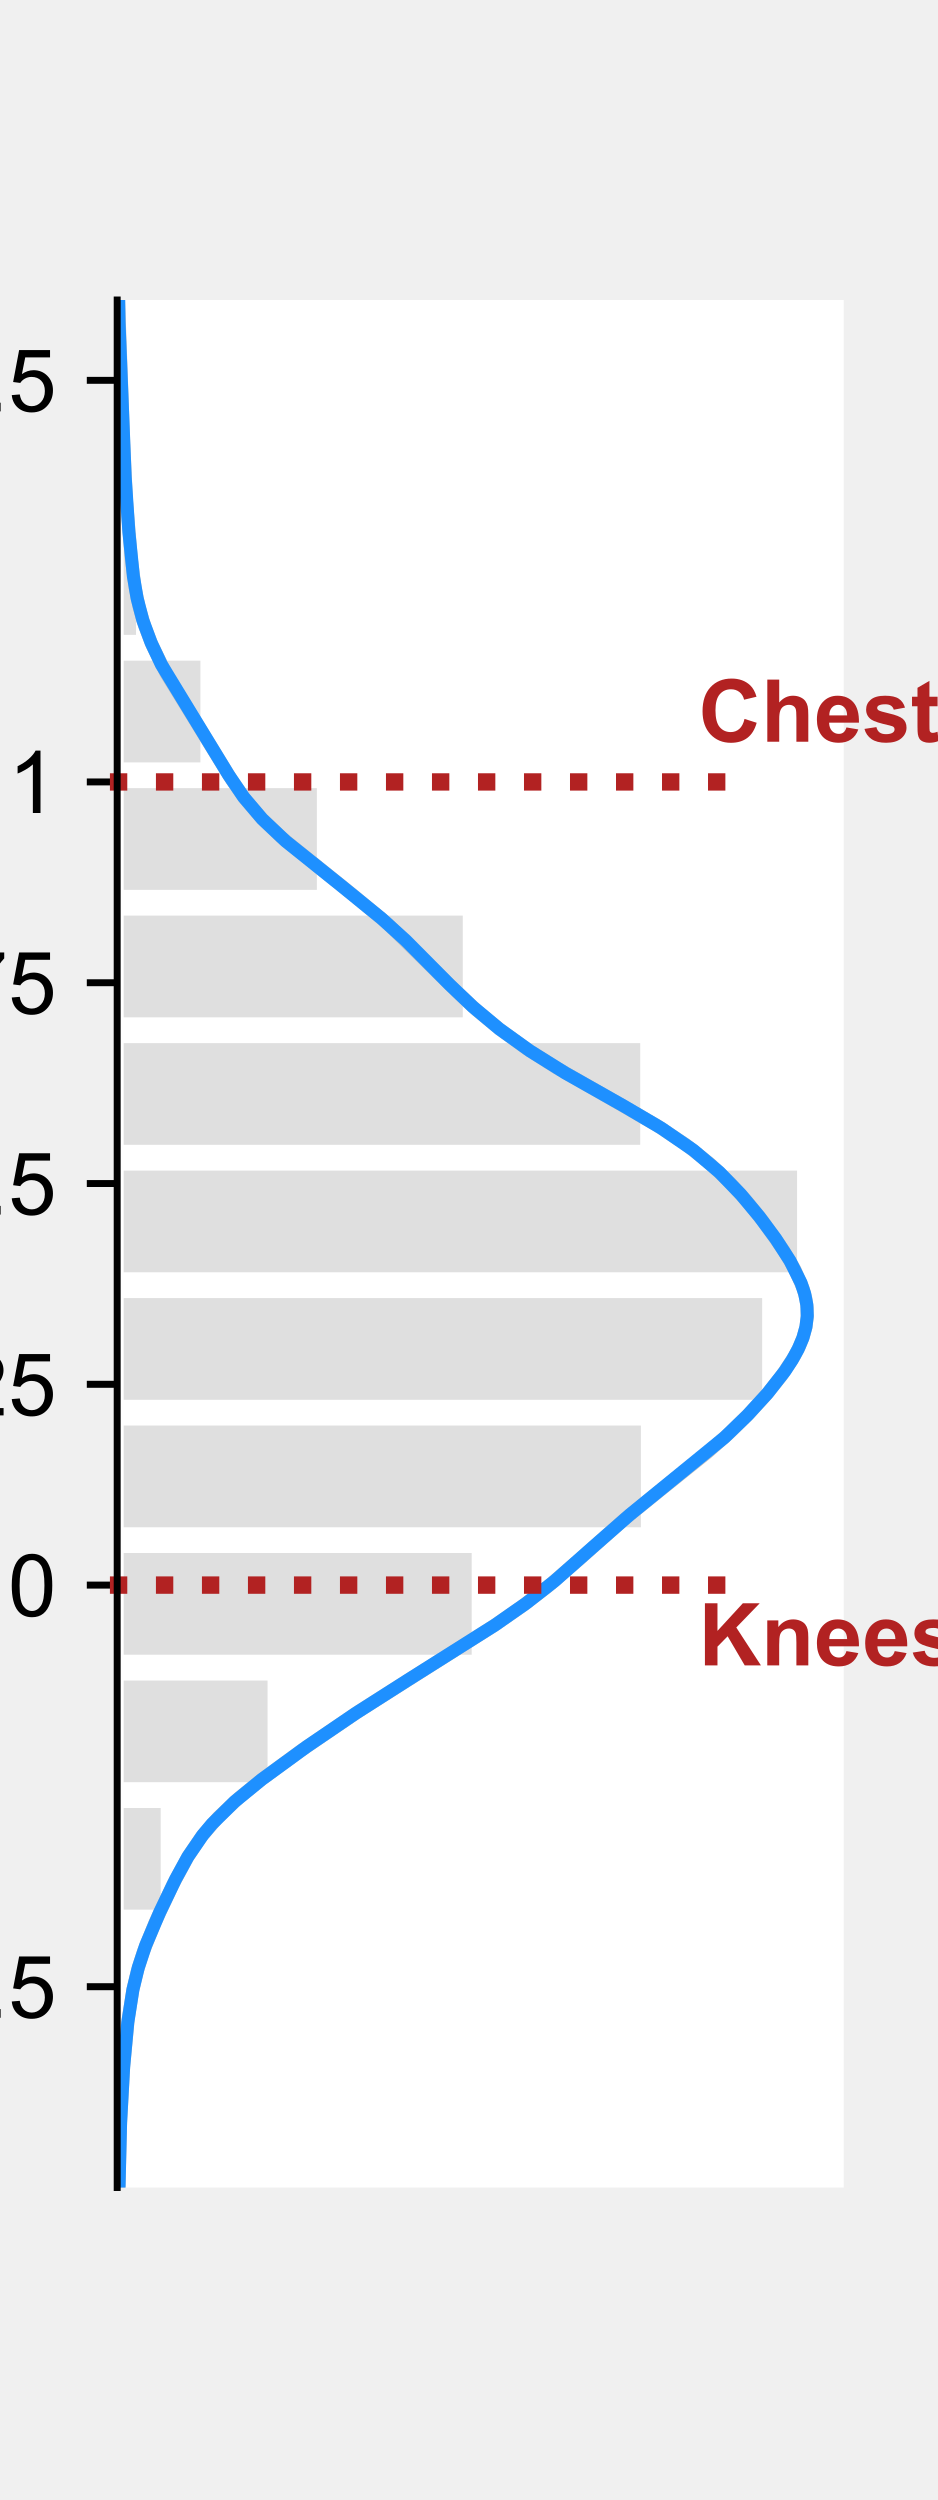
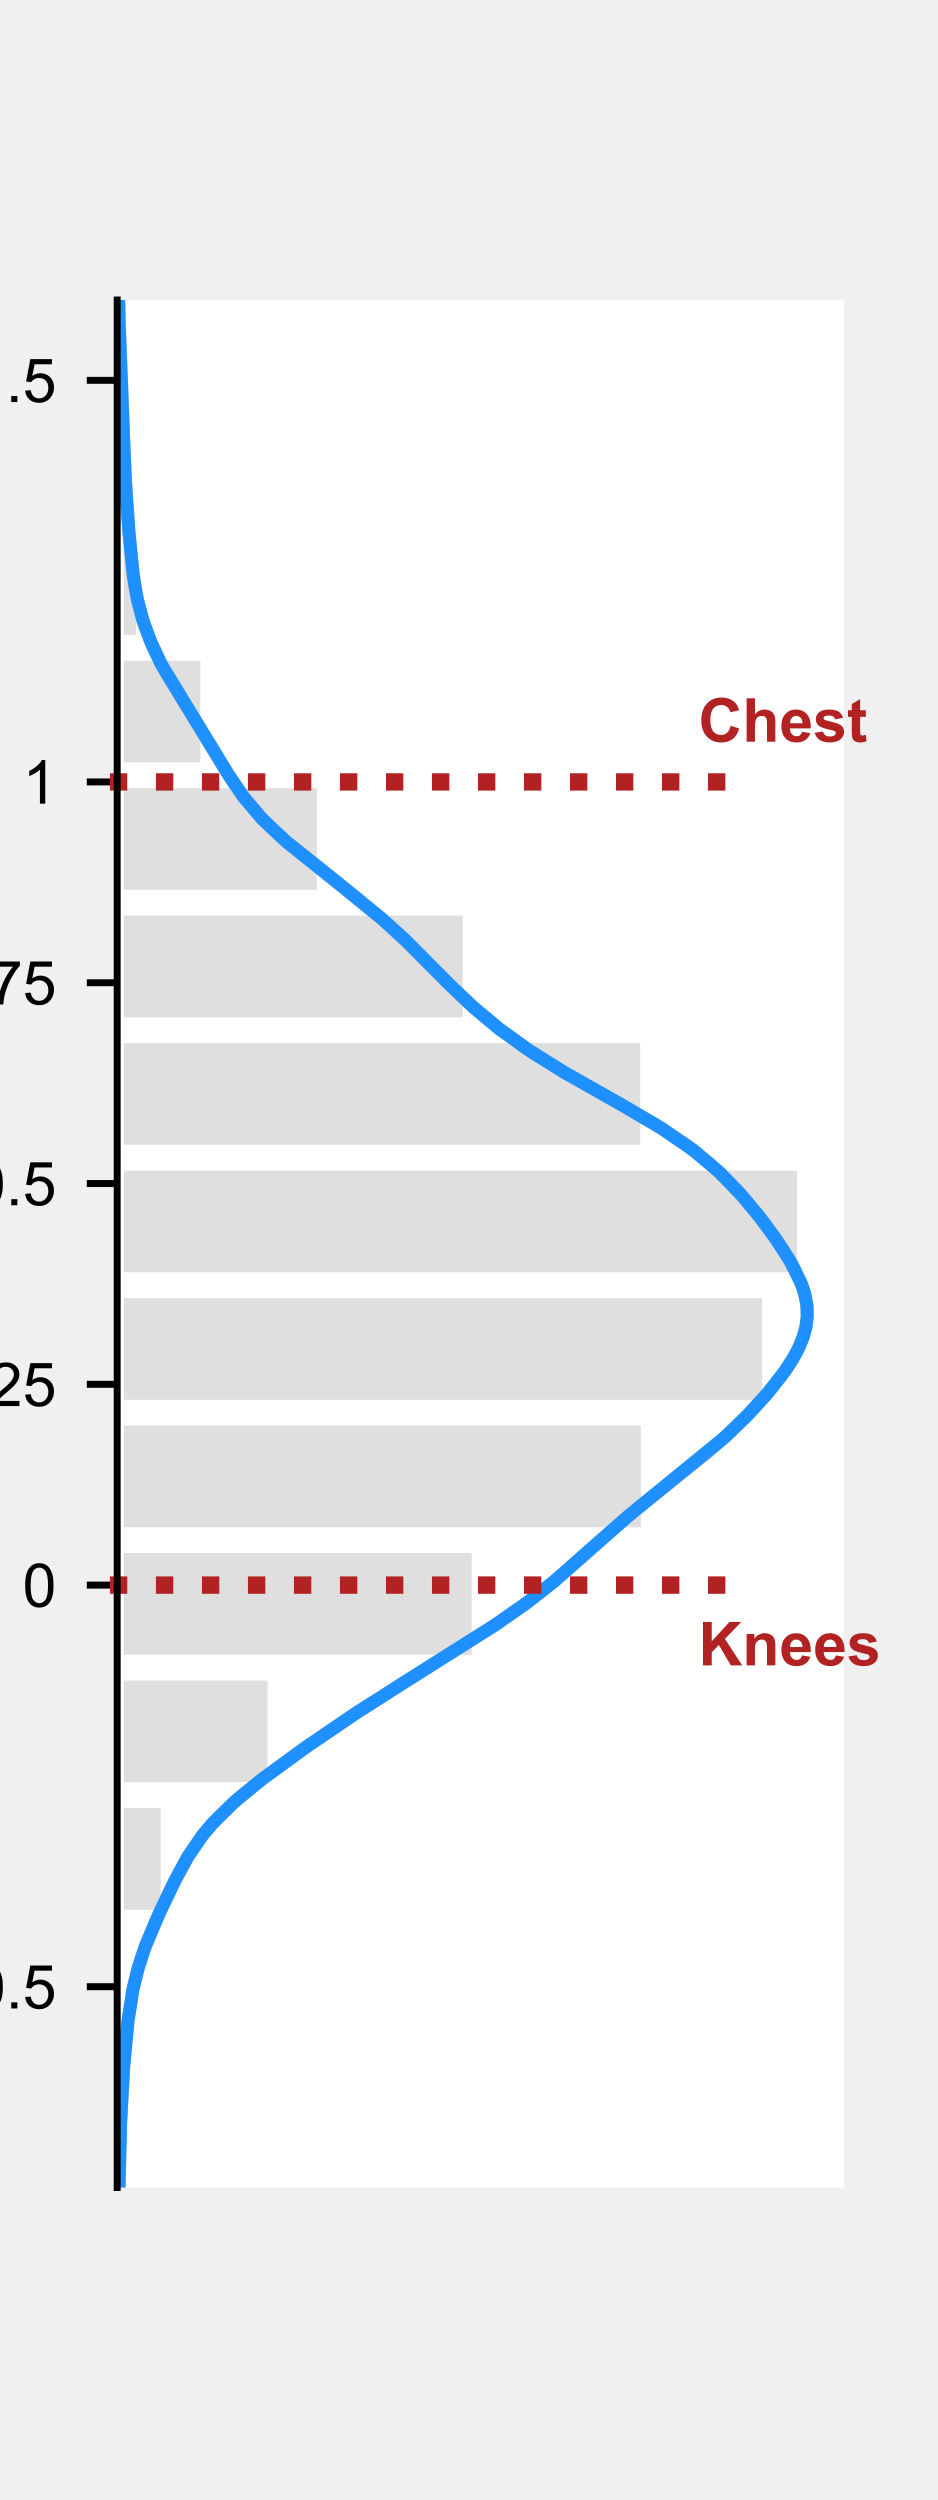
<svg xmlns="http://www.w3.org/2000/svg" xmlns:xlink="http://www.w3.org/1999/xlink" height="288pt" version="1.1" viewBox="0 0 108 288" width="108pt">
  <defs>
    <style type="text/css">*{stroke-linecap:butt;stroke-linejoin:round;}</style>
  </defs>
  <g id="figure_1">
    <g id="patch_1">
      <path d="M 0 288  L 108 288  L 108 0  L 0 0  z " style="fill:none;" />
    </g>
    <g id="axes_1">
      <g id="patch_2">
        <path d="M 13.5 252  L 97.2 252  L 97.2 34.56  L 13.5 34.56  z " style="fill:#ffffff;" />
      </g>
      <g id="matplotlib.axis_1">
        <g id="ytick_1">
          <g id="line2d_1">
            <defs>
-               <path d="M 0 0  L -3.5 0  " id="m821c1c8f9f" style="stroke:#000000;stroke-width:0.8;" />
+               <path d="M 0 0  L -3.5 0  " id="mf9c507f4ad" style="stroke:#000000;stroke-width:0.8;" />
            </defs>
            <g>
-               <use style="stroke:#000000;stroke-width:0.8;" x="13.5" xlink:href="#m821c1c8f9f" y="228.868" />
+               <use style="stroke:#000000;stroke-width:0.8;" x="13.5" xlink:href="#mf9c507f4ad" y="228.868" />
            </g>
          </g>
          <g id="text_1">
-             <g transform="translate(-10.72969 232.447)scale(0.1 -0.1)">
+             <g transform="translate(-5.560781 231.3733)scale(0.07 -0.07)">
              <defs>
                <path d="M 3.172 21.484  L 3.172 30.328  L 30.172 30.328  L 30.172 21.484  z " id="ArialMT-45" />
                <path d="M 4.156 35.297  Q 4.156 48 6.766 55.734  Q 9.375 63.484 14.516 67.672  Q 19.672 71.875 27.484 71.875  Q 33.25 71.875 37.594 69.547  Q 41.938 67.234 44.766 62.859  Q 47.609 58.5 49.219 52.219  Q 50.828 45.953 50.828 35.297  Q 50.828 22.703 48.234 14.969  Q 45.656 7.234 40.5 3  Q 35.359 -1.219 27.484 -1.219  Q 17.141 -1.219 11.234 6.203  Q 4.156 15.141 4.156 35.297  z M 13.188 35.297  Q 13.188 17.672 17.312 11.828  Q 21.438 6 27.484 6  Q 33.547 6 37.672 11.859  Q 41.797 17.719 41.797 35.297  Q 41.797 52.984 37.672 58.781  Q 33.547 64.594 27.391 64.594  Q 21.344 64.594 17.719 59.469  Q 13.188 52.938 13.188 35.297  z " id="ArialMT-48" />
                <path d="M 9.078 0  L 9.078 10.016  L 19.094 10.016  L 19.094 0  z " id="ArialMT-46" />
                <path d="M 4.156 18.75  L 13.375 19.531  Q 14.406 12.797 18.141 9.391  Q 21.875 6 27.156 6  Q 33.5 6 37.891 10.781  Q 42.281 15.578 42.281 23.484  Q 42.281 31 38.062 35.344  Q 33.844 39.703 27 39.703  Q 22.75 39.703 19.328 37.766  Q 15.922 35.844 13.969 32.766  L 5.719 33.844  L 12.641 70.609  L 48.25 70.609  L 48.25 62.203  L 19.672 62.203  L 15.828 42.969  Q 22.266 47.469 29.344 47.469  Q 38.719 47.469 45.156 40.969  Q 51.609 34.469 51.609 24.266  Q 51.609 14.547 45.953 7.469  Q 39.062 -1.219 27.156 -1.219  Q 17.391 -1.219 11.203 4.25  Q 5.031 9.719 4.156 18.75  z " id="ArialMT-53" />
              </defs>
              <use xlink:href="#ArialMT-45" />
              <use x="33.301" xlink:href="#ArialMT-48" />
              <use x="88.916" xlink:href="#ArialMT-46" />
              <use x="116.699" xlink:href="#ArialMT-53" />
            </g>
          </g>
        </g>
        <g id="ytick_2">
          <g id="line2d_2">
            <g>
-               <use style="stroke:#000000;stroke-width:0.8;" x="13.5" xlink:href="#m821c1c8f9f" y="182.604" />
+               <use style="stroke:#000000;stroke-width:0.8;" x="13.5" xlink:href="#mf9c507f4ad" y="182.604" />
            </g>
          </g>
          <g id="text_2">
-             <g transform="translate(0.939062 186.1832)scale(0.1 -0.1)">
+             <g transform="translate(2.607344 185.1095)scale(0.07 -0.07)">
              <use xlink:href="#ArialMT-48" />
            </g>
          </g>
        </g>
        <g id="ytick_3">
          <g id="line2d_3">
            <g>
-               <use style="stroke:#000000;stroke-width:0.8;" x="13.5" xlink:href="#m821c1c8f9f" y="159.472" />
+               <use style="stroke:#000000;stroke-width:0.8;" x="13.5" xlink:href="#mf9c507f4ad" y="159.472" />
            </g>
          </g>
          <g id="text_3">
-             <g transform="translate(-12.96094 163.0512)scale(0.1 -0.1)">
+             <g transform="translate(-7.122656 161.9776)scale(0.07 -0.07)">
              <defs>
                <path d="M 50.344 8.453  L 50.344 0  L 3.031 0  Q 2.938 3.172 4.047 6.109  Q 5.859 10.938 9.828 15.625  Q 13.812 20.312 21.344 26.469  Q 33.016 36.031 37.109 41.625  Q 41.219 47.219 41.219 52.203  Q 41.219 57.422 37.469 61  Q 33.734 64.594 27.734 64.594  Q 21.391 64.594 17.578 60.781  Q 13.766 56.984 13.719 50.25  L 4.688 51.172  Q 5.609 61.281 11.656 66.578  Q 17.719 71.875 27.938 71.875  Q 38.234 71.875 44.234 66.156  Q 50.25 60.453 50.25 52  Q 50.25 47.703 48.484 43.547  Q 46.734 39.406 42.656 34.812  Q 38.578 30.219 29.109 22.219  Q 21.188 15.578 18.938 13.203  Q 16.703 10.844 15.234 8.453  z " id="ArialMT-50" />
              </defs>
              <use xlink:href="#ArialMT-48" />
              <use x="55.615" xlink:href="#ArialMT-46" />
              <use x="83.398" xlink:href="#ArialMT-50" />
              <use x="139.014" xlink:href="#ArialMT-53" />
            </g>
          </g>
        </g>
        <g id="ytick_4">
          <g id="line2d_4">
            <g>
-               <use style="stroke:#000000;stroke-width:0.8;" x="13.5" xlink:href="#m821c1c8f9f" y="136.34" />
+               <use style="stroke:#000000;stroke-width:0.8;" x="13.5" xlink:href="#mf9c507f4ad" y="136.34" />
            </g>
          </g>
          <g id="text_4">
-             <g transform="translate(-7.4 139.9193)scale(0.1 -0.1)">
+             <g transform="translate(-3.23 138.8457)scale(0.07 -0.07)">
              <use xlink:href="#ArialMT-48" />
              <use x="55.615" xlink:href="#ArialMT-46" />
              <use x="83.398" xlink:href="#ArialMT-53" />
            </g>
          </g>
        </g>
        <g id="ytick_5">
          <g id="line2d_5">
            <g>
-               <use style="stroke:#000000;stroke-width:0.8;" x="13.5" xlink:href="#m821c1c8f9f" y="113.209" />
+               <use style="stroke:#000000;stroke-width:0.8;" x="13.5" xlink:href="#mf9c507f4ad" y="113.209" />
            </g>
          </g>
          <g id="text_5">
-             <g transform="translate(-12.96094 116.7874)scale(0.1 -0.1)">
+             <g transform="translate(-7.122656 115.7137)scale(0.07 -0.07)">
              <defs>
                <path d="M 4.734 62.203  L 4.734 70.656  L 51.078 70.656  L 51.078 63.812  Q 44.234 56.547 37.516 44.484  Q 30.812 32.422 27.156 19.672  Q 24.516 10.688 23.781 0  L 14.75 0  Q 14.891 8.453 18.062 20.406  Q 21.234 32.375 27.172 43.484  Q 33.109 54.594 39.797 62.203  z " id="ArialMT-55" />
              </defs>
              <use xlink:href="#ArialMT-48" />
              <use x="55.615" xlink:href="#ArialMT-46" />
              <use x="83.398" xlink:href="#ArialMT-55" />
              <use x="139.014" xlink:href="#ArialMT-53" />
            </g>
          </g>
        </g>
        <g id="ytick_6">
          <g id="line2d_6">
            <g>
-               <use style="stroke:#000000;stroke-width:0.8;" x="13.5" xlink:href="#m821c1c8f9f" y="90.077" />
+               <use style="stroke:#000000;stroke-width:0.8;" x="13.5" xlink:href="#mf9c507f4ad" y="90.077" />
            </g>
          </g>
          <g id="text_6">
-             <g transform="translate(0.939062 93.6555)scale(0.1 -0.1)">
+             <g transform="translate(2.607344 92.58183)scale(0.07 -0.07)">
              <defs>
                <path d="M 37.25 0  L 28.469 0  L 28.469 56  Q 25.297 52.984 20.141 49.953  Q 14.984 46.922 10.891 45.406  L 10.891 53.906  Q 18.266 57.375 23.781 62.297  Q 29.297 67.234 31.594 71.875  L 37.25 71.875  z " id="ArialMT-49" />
              </defs>
              <use xlink:href="#ArialMT-49" />
            </g>
          </g>
        </g>
        <g id="ytick_7">
          <g id="line2d_7">
            <g>
-               <use style="stroke:#000000;stroke-width:0.8;" x="13.5" xlink:href="#m821c1c8f9f" y="43.813" />
+               <use style="stroke:#000000;stroke-width:0.8;" x="13.5" xlink:href="#mf9c507f4ad" y="43.813" />
            </g>
          </g>
          <g id="text_7">
-             <g transform="translate(-7.4 47.39167)scale(0.1 -0.1)">
+             <g transform="translate(-3.23 46.318)scale(0.07 -0.07)">
              <use xlink:href="#ArialMT-49" />
              <use x="55.615" xlink:href="#ArialMT-46" />
              <use x="83.398" xlink:href="#ArialMT-53" />
            </g>
          </g>
        </g>
      </g>
      <g id="patch_3">
-         <path clip-path="url(#pa5a3acb0e3)" d="M 13.5 250.118  L 13.816 250.118  L 13.816 236.901  L 13.5 236.901  z " style="fill:#c0c0c0;fill-opacity:0.5;stroke:#ffffff;stroke-linejoin:miter;stroke-width:1.5;" />
+         <path clip-path="url(#p98c2df8cb2)" d="M 13.5 250.118  L 13.816 250.118  L 13.816 236.901  L 13.5 236.901  z " style="fill:#c0c0c0;fill-opacity:0.5;stroke:#ffffff;stroke-linejoin:miter;stroke-width:1.5;" />
      </g>
      <g id="patch_4">
-         <path clip-path="url(#pa5a3acb0e3)" d="M 13.5 235.432  L 14.526 235.432  L 14.526 222.215  L 13.5 222.215  z " style="fill:#c0c0c0;fill-opacity:0.5;stroke:#ffffff;stroke-linejoin:miter;stroke-width:1.5;" />
+         <path clip-path="url(#p98c2df8cb2)" d="M 13.5 235.432  L 14.526 235.432  L 14.526 222.215  L 13.5 222.215  z " style="fill:#c0c0c0;fill-opacity:0.5;stroke:#ffffff;stroke-linejoin:miter;stroke-width:1.5;" />
      </g>
      <g id="patch_5">
-         <path clip-path="url(#pa5a3acb0e3)" d="M 13.5 220.747  L 19.261 220.747  L 19.261 207.53  L 13.5 207.53  z " style="fill:#c0c0c0;fill-opacity:0.5;stroke:#ffffff;stroke-linejoin:miter;stroke-width:1.5;" />
+         <path clip-path="url(#p98c2df8cb2)" d="M 13.5 220.747  L 19.261 220.747  L 19.261 207.53  L 13.5 207.53  z " style="fill:#c0c0c0;fill-opacity:0.5;stroke:#ffffff;stroke-linejoin:miter;stroke-width:1.5;" />
      </g>
      <g id="patch_6">
-         <path clip-path="url(#pa5a3acb0e3)" d="M 13.5 206.061  L 31.572 206.061  L 31.572 192.844  L 13.5 192.844  z " style="fill:#c0c0c0;fill-opacity:0.5;stroke:#ffffff;stroke-linejoin:miter;stroke-width:1.5;" />
+         <path clip-path="url(#p98c2df8cb2)" d="M 13.5 206.061  L 31.572 206.061  L 31.572 192.844  L 13.5 192.844  z " style="fill:#c0c0c0;fill-opacity:0.5;stroke:#ffffff;stroke-linejoin:miter;stroke-width:1.5;" />
      </g>
      <g id="patch_7">
-         <path clip-path="url(#pa5a3acb0e3)" d="M 13.5 191.375  L 55.089 191.375  L 55.089 178.158  L 13.5 178.158  z " style="fill:#c0c0c0;fill-opacity:0.5;stroke:#ffffff;stroke-linejoin:miter;stroke-width:1.5;" />
+         <path clip-path="url(#p98c2df8cb2)" d="M 13.5 191.375  L 55.089 191.375  L 55.089 178.158  L 13.5 178.158  z " style="fill:#c0c0c0;fill-opacity:0.5;stroke:#ffffff;stroke-linejoin:miter;stroke-width:1.5;" />
      </g>
      <g id="patch_8">
-         <path clip-path="url(#pa5a3acb0e3)" d="M 13.5 176.69  L 74.581 176.69  L 74.581 163.472  L 13.5 163.472  z " style="fill:#c0c0c0;fill-opacity:0.5;stroke:#ffffff;stroke-linejoin:miter;stroke-width:1.5;" />
+         <path clip-path="url(#p98c2df8cb2)" d="M 13.5 176.69  L 74.581 176.69  L 74.581 163.472  L 13.5 163.472  z " style="fill:#c0c0c0;fill-opacity:0.5;stroke:#ffffff;stroke-linejoin:miter;stroke-width:1.5;" />
      </g>
      <g id="patch_9">
-         <path clip-path="url(#pa5a3acb0e3)" d="M 13.5 162.004  L 88.549 162.004  L 88.549 148.787  L 13.5 148.787  z " style="fill:#c0c0c0;fill-opacity:0.5;stroke:#ffffff;stroke-linejoin:miter;stroke-width:1.5;" />
+         <path clip-path="url(#p98c2df8cb2)" d="M 13.5 162.004  L 88.549 162.004  L 88.549 148.787  L 13.5 148.787  z " style="fill:#c0c0c0;fill-opacity:0.5;stroke:#ffffff;stroke-linejoin:miter;stroke-width:1.5;" />
      </g>
      <g id="patch_10">
-         <path clip-path="url(#pa5a3acb0e3)" d="M 13.5 147.318  L 92.573 147.318  L 92.573 134.101  L 13.5 134.101  z " style="fill:#c0c0c0;fill-opacity:0.5;stroke:#ffffff;stroke-linejoin:miter;stroke-width:1.5;" />
+         <path clip-path="url(#p98c2df8cb2)" d="M 13.5 147.318  L 92.573 147.318  L 92.573 134.101  L 13.5 134.101  z " style="fill:#c0c0c0;fill-opacity:0.5;stroke:#ffffff;stroke-linejoin:miter;stroke-width:1.5;" />
      </g>
      <g id="patch_11">
-         <path clip-path="url(#pa5a3acb0e3)" d="M 13.5 132.632  L 74.502 132.632  L 74.502 119.415  L 13.5 119.415  z " style="fill:#c0c0c0;fill-opacity:0.5;stroke:#ffffff;stroke-linejoin:miter;stroke-width:1.5;" />
+         <path clip-path="url(#p98c2df8cb2)" d="M 13.5 132.632  L 74.502 132.632  L 74.502 119.415  L 13.5 119.415  z " style="fill:#c0c0c0;fill-opacity:0.5;stroke:#ffffff;stroke-linejoin:miter;stroke-width:1.5;" />
      </g>
      <g id="patch_12">
-         <path clip-path="url(#pa5a3acb0e3)" d="M 13.5 117.947  L 54.063 117.947  L 54.063 104.73  L 13.5 104.73  z " style="fill:#c0c0c0;fill-opacity:0.5;stroke:#ffffff;stroke-linejoin:miter;stroke-width:1.5;" />
+         <path clip-path="url(#p98c2df8cb2)" d="M 13.5 117.947  L 54.063 117.947  L 54.063 104.73  L 13.5 104.73  z " style="fill:#c0c0c0;fill-opacity:0.5;stroke:#ffffff;stroke-linejoin:miter;stroke-width:1.5;" />
      </g>
      <g id="patch_13">
-         <path clip-path="url(#pa5a3acb0e3)" d="M 13.5 103.261  L 37.254 103.261  L 37.254 90.044  L 13.5 90.044  z " style="fill:#c0c0c0;fill-opacity:0.5;stroke:#ffffff;stroke-linejoin:miter;stroke-width:1.5;" />
+         <path clip-path="url(#p98c2df8cb2)" d="M 13.5 103.261  L 37.254 103.261  L 37.254 90.044  L 13.5 90.044  z " style="fill:#c0c0c0;fill-opacity:0.5;stroke:#ffffff;stroke-linejoin:miter;stroke-width:1.5;" />
      </g>
      <g id="patch_14">
-         <path clip-path="url(#pa5a3acb0e3)" d="M 13.5 88.575  L 23.838 88.575  L 23.838 75.358  L 13.5 75.358  z " style="fill:#c0c0c0;fill-opacity:0.5;stroke:#ffffff;stroke-linejoin:miter;stroke-width:1.5;" />
+         <path clip-path="url(#p98c2df8cb2)" d="M 13.5 88.575  L 23.838 88.575  L 23.838 75.358  L 13.5 75.358  z " style="fill:#c0c0c0;fill-opacity:0.5;stroke:#ffffff;stroke-linejoin:miter;stroke-width:1.5;" />
      </g>
      <g id="patch_15">
-         <path clip-path="url(#pa5a3acb0e3)" d="M 13.5 73.89  L 16.42 73.89  L 16.42 60.672  L 13.5 60.672  z " style="fill:#c0c0c0;fill-opacity:0.5;stroke:#ffffff;stroke-linejoin:miter;stroke-width:1.5;" />
+         <path clip-path="url(#p98c2df8cb2)" d="M 13.5 73.89  L 16.42 73.89  L 16.42 60.672  L 13.5 60.672  z " style="fill:#c0c0c0;fill-opacity:0.5;stroke:#ffffff;stroke-linejoin:miter;stroke-width:1.5;" />
      </g>
      <g id="patch_16">
-         <path clip-path="url(#pa5a3acb0e3)" d="M 13.5 59.204  L 14.526 59.204  L 14.526 45.987  L 13.5 45.987  z " style="fill:#c0c0c0;fill-opacity:0.5;stroke:#ffffff;stroke-linejoin:miter;stroke-width:1.5;" />
+         <path clip-path="url(#p98c2df8cb2)" d="M 13.5 59.204  L 14.526 59.204  L 14.526 45.987  L 13.5 45.987  z " style="fill:#c0c0c0;fill-opacity:0.5;stroke:#ffffff;stroke-linejoin:miter;stroke-width:1.5;" />
      </g>
      <g id="patch_17">
-         <path clip-path="url(#pa5a3acb0e3)" d="M 13.5 44.518  L 13.816 44.518  L 13.816 31.301  L 13.5 31.301  z " style="fill:#c0c0c0;fill-opacity:0.5;stroke:#ffffff;stroke-linejoin:miter;stroke-width:1.5;" />
+         <path clip-path="url(#p98c2df8cb2)" d="M 13.5 44.518  L 13.816 44.518  L 13.816 31.301  L 13.5 31.301  z " style="fill:#c0c0c0;fill-opacity:0.5;stroke:#ffffff;stroke-linejoin:miter;stroke-width:1.5;" />
      </g>
      <g id="line2d_8">
-         <path clip-path="url(#pa5a3acb0e3)" d="M 13.633 254.744  L 13.882 244.782  L 14.242 238.14  L 14.768 232.605  L 15.296 229.284  L 15.817 227.07  L 16.509 224.856  L 17.839 221.536  L 19.916 217.108  L 21.71 213.787  L 23.218 211.573  L 25.131 209.359  L 27.491 207.145  L 30.228 204.931  L 34.766 201.61  L 41.266 197.182  L 48.248 192.755  L 56.999 187.22  L 60.188 185.006  L 63.083 182.792  L 66.931 179.471  L 71.901 175.043  L 76.012 171.722  L 81.532 167.294  L 84.023 165.08  L 86.277 162.867  L 88.299 160.653  L 90.07 158.439  L 91.52 156.225  L 92.089 155.118  L 92.533 154.011  L 92.836 152.904  L 92.989 151.797  L 92.985 150.69  L 92.829 149.583  L 92.531 148.476  L 91.575 146.262  L 90.271 144.048  L 87.921 140.727  L 86.142 138.513  L 84.144 136.299  L 81.817 134.086  L 79.023 131.872  L 75.688 129.658  L 69.93 126.337  L 64.127 123.016  L 60.653 120.802  L 57.592 118.588  L 54.91 116.374  L 52.531 114.16  L 44.642 106.411  L 40.652 103.091  L 32.397 96.449  L 30.099 94.235  L 28.212 92.021  L 26.673 89.807  L 19.161 77.63  L 17.523 74.31  L 16.663 72.096  L 16.013 69.882  L 15.559 67.668  L 15.128 64.347  L 14.575 57.705  L 14.253 51.063  L 13.654 34.459  L 13.654 34.459  " style="fill:none;stroke:#c0c0c0;stroke-linecap:square;stroke-width:1.5;" />
+         <path clip-path="url(#p98c2df8cb2)" d="M 13.633 254.744  L 13.882 244.782  L 14.242 238.14  L 14.768 232.605  L 15.296 229.284  L 15.817 227.07  L 16.509 224.856  L 17.839 221.536  L 19.916 217.108  L 21.71 213.787  L 23.218 211.573  L 25.131 209.359  L 27.491 207.145  L 30.228 204.931  L 34.766 201.61  L 41.266 197.182  L 48.248 192.755  L 56.999 187.22  L 60.188 185.006  L 63.083 182.792  L 66.931 179.471  L 71.901 175.043  L 76.012 171.722  L 81.532 167.294  L 84.023 165.08  L 86.277 162.867  L 88.299 160.653  L 90.07 158.439  L 91.52 156.225  L 92.089 155.118  L 92.533 154.011  L 92.836 152.904  L 92.989 151.797  L 92.985 150.69  L 92.829 149.583  L 92.531 148.476  L 91.575 146.262  L 90.271 144.048  L 87.921 140.727  L 86.142 138.513  L 84.144 136.299  L 81.817 134.086  L 79.023 131.872  L 75.688 129.658  L 69.93 126.337  L 64.127 123.016  L 60.653 120.802  L 57.592 118.588  L 54.91 116.374  L 52.531 114.16  L 44.642 106.411  L 40.652 103.091  L 32.397 96.449  L 30.099 94.235  L 28.212 92.021  L 26.673 89.807  L 19.161 77.63  L 17.523 74.31  L 16.663 72.096  L 16.013 69.882  L 15.559 67.668  L 15.128 64.347  L 14.575 57.705  L 14.253 51.063  L 13.654 34.459  L 13.654 34.459  " style="fill:none;stroke:#c0c0c0;stroke-linecap:square;stroke-width:1.5;" />
      </g>
      <g id="line2d_9">
-         <path clip-path="url(#pa5a3acb0e3)" d="M 13.501 271.168  L 13.616 255.904  L 13.895 244.456  L 14.246 238.096  L 14.718 233.008  L 15.314 229.191  L 15.936 226.647  L 16.783 224.103  L 18.402 220.287  L 20.235 216.471  L 21.626 213.927  L 23.365 211.383  L 24.431 210.111  L 27.009 207.567  L 30.109 205.023  L 35.339 201.207  L 40.949 197.391  L 46.927 193.575  L 57.007 187.215  L 60.646 184.671  L 63.895 182.126  L 68.205 178.31  L 72.556 174.494  L 83.471 165.59  L 86.103 163.046  L 88.428 160.502  L 90.416 157.958  L 91.25 156.686  L 91.949 155.414  L 92.488 154.142  L 92.843 152.87  L 92.999 151.598  L 92.95 150.326  L 92.703 149.054  L 92.278 147.782  L 91.006 145.238  L 89.36 142.694  L 87.474 140.15  L 85.354 137.606  L 82.892 135.061  L 79.893 132.517  L 76.195 129.973  L 71.882 127.429  L 65.13 123.613  L 61.051 121.069  L 57.511 118.525  L 54.468 115.981  L 51.801 113.437  L 46.754 108.349  L 43.946 105.805  L 39.255 101.989  L 32.911 96.901  L 30.215 94.357  L 28.055 91.813  L 26.332 89.268  L 18.586 76.548  L 17.393 74.004  L 16.455 71.46  L 15.793 68.916  L 15.364 66.372  L 14.846 61.284  L 14.418 54.924  L 13.713 37.115  L 13.516 24.395  L 13.501 18.035  L 13.501 18.035  " style="fill:none;stroke:#1e90ff;stroke-linecap:square;stroke-width:1.5;" />
+         <path clip-path="url(#p98c2df8cb2)" d="M 13.501 271.168  L 13.616 255.904  L 13.895 244.456  L 14.246 238.096  L 14.718 233.008  L 15.314 229.191  L 15.936 226.647  L 16.783 224.103  L 18.402 220.287  L 20.235 216.471  L 21.626 213.927  L 23.365 211.383  L 24.431 210.111  L 27.009 207.567  L 30.109 205.023  L 35.339 201.207  L 40.949 197.391  L 46.927 193.575  L 57.007 187.215  L 60.646 184.671  L 63.895 182.126  L 68.205 178.31  L 72.556 174.494  L 83.471 165.59  L 86.103 163.046  L 88.428 160.502  L 90.416 157.958  L 91.25 156.686  L 91.949 155.414  L 92.488 154.142  L 92.843 152.87  L 92.999 151.598  L 92.95 150.326  L 92.703 149.054  L 92.278 147.782  L 91.006 145.238  L 89.36 142.694  L 87.474 140.15  L 85.354 137.606  L 82.892 135.061  L 79.893 132.517  L 76.195 129.973  L 71.882 127.429  L 65.13 123.613  L 61.051 121.069  L 57.511 118.525  L 54.468 115.981  L 51.801 113.437  L 46.754 108.349  L 43.946 105.805  L 39.255 101.989  L 32.911 96.901  L 30.215 94.357  L 28.055 91.813  L 26.332 89.268  L 18.586 76.548  L 17.393 74.004  L 16.455 71.46  L 15.793 68.916  L 15.364 66.372  L 14.846 61.284  L 14.418 54.924  L 13.713 37.115  L 13.516 24.395  L 13.501 18.035  L 13.501 18.035  " style="fill:none;stroke:#1e90ff;stroke-linecap:square;stroke-width:1.5;" />
      </g>
      <g id="line2d_10">
        <path d="M 12.663 90.077  L 84.645 90.077  " style="fill:none;stroke:#b22222;stroke-dasharray:2,3.3;stroke-dashoffset:0;stroke-width:2;" />
      </g>
      <g id="line2d_11">
        <path d="M 12.663 182.604  L 84.645 182.604  " style="fill:none;stroke:#b22222;stroke-dasharray:2,3.3;stroke-dashoffset:0;stroke-width:2;" />
      </g>
      <g id="text_8">
-         <g style="fill:#b22222;" transform="translate(80.46 85.45021)scale(0.1 -0.1)">
+         <g style="fill:#b22222;" transform="translate(80.46 85.45021)scale(0.07 -0.07)">
          <defs>
            <path d="M 53.078 26.312  L 67.094 21.875  Q 63.875 10.156 56.375 4.469  Q 48.875 -1.219 37.359 -1.219  Q 23.094 -1.219 13.906 8.516  Q 4.734 18.266 4.734 35.156  Q 4.734 53.031 13.953 62.906  Q 23.188 72.797 38.234 72.797  Q 51.375 72.797 59.578 65.047  Q 64.453 60.453 66.891 51.859  L 52.594 48.438  Q 51.312 54 47.281 57.219  Q 43.266 60.453 37.5 60.453  Q 29.547 60.453 24.578 54.734  Q 19.625 49.031 19.625 36.234  Q 19.625 22.656 24.5 16.891  Q 29.391 11.141 37.203 11.141  Q 42.969 11.141 47.109 14.797  Q 51.266 18.453 53.078 26.312  z " id="Arial-BoldMT-67" />
            <path d="M 20.844 71.578  L 20.844 45.266  Q 27.484 53.031 36.719 53.031  Q 41.453 53.031 45.266 51.266  Q 49.078 49.516 51 46.781  Q 52.938 44.047 53.641 40.719  Q 54.344 37.406 54.344 30.422  L 54.344 0  L 40.625 0  L 40.625 27.391  Q 40.625 35.547 39.844 37.734  Q 39.062 39.938 37.078 41.234  Q 35.109 42.531 32.125 42.531  Q 28.719 42.531 26.031 40.859  Q 23.344 39.203 22.094 35.859  Q 20.844 32.516 20.844 25.984  L 20.844 0  L 7.125 0  L 7.125 71.578  z " id="Arial-BoldMT-104" />
            <path d="M 37.203 16.5  L 50.875 14.203  Q 48.25 6.688 42.547 2.75  Q 36.859 -1.172 28.328 -1.172  Q 14.797 -1.172 8.297 7.672  Q 3.172 14.75 3.172 25.531  Q 3.172 38.422 9.906 45.719  Q 16.656 53.031 26.953 53.031  Q 38.531 53.031 45.219 45.391  Q 51.906 37.75 51.609 21.969  L 17.234 21.969  Q 17.391 15.875 20.562 12.469  Q 23.734 9.078 28.469 9.078  Q 31.688 9.078 33.875 10.828  Q 36.078 12.594 37.203 16.5  z M 37.984 30.375  Q 37.844 36.328 34.906 39.422  Q 31.984 42.531 27.781 42.531  Q 23.297 42.531 20.359 39.266  Q 17.438 35.984 17.484 30.375  z " id="Arial-BoldMT-101" />
            <path d="M 2.344 14.797  L 16.109 16.891  Q 17 12.891 19.672 10.812  Q 22.359 8.734 27.203 8.734  Q 32.516 8.734 35.203 10.688  Q 37.016 12.062 37.016 14.359  Q 37.016 15.922 36.031 16.938  Q 35.016 17.922 31.453 18.75  Q 14.844 22.406 10.406 25.438  Q 4.25 29.641 4.25 37.109  Q 4.25 43.844 9.562 48.438  Q 14.891 53.031 26.078 53.031  Q 36.719 53.031 41.891 49.562  Q 47.078 46.094 49.031 39.312  L 36.078 36.922  Q 35.25 39.938 32.922 41.547  Q 30.609 43.172 26.312 43.172  Q 20.906 43.172 18.562 41.656  Q 17 40.578 17 38.875  Q 17 37.406 18.359 36.375  Q 20.219 35.016 31.172 32.516  Q 42.141 30.031 46.484 26.422  Q 50.781 22.75 50.781 16.219  Q 50.781 9.078 44.828 3.953  Q 38.875 -1.172 27.203 -1.172  Q 16.609 -1.172 10.422 3.125  Q 4.25 7.422 2.344 14.797  z " id="Arial-BoldMT-115" />
            <path d="M 30.953 51.859  L 30.953 40.922  L 21.578 40.922  L 21.578 20.016  Q 21.578 13.672 21.844 12.625  Q 22.125 11.578 23.078 10.891  Q 24.031 10.203 25.391 10.203  Q 27.297 10.203 30.906 11.531  L 32.078 0.875  Q 27.297 -1.172 21.234 -1.172  Q 17.531 -1.172 14.547 0.062  Q 11.578 1.312 10.188 3.297  Q 8.797 5.281 8.25 8.641  Q 7.812 11.031 7.812 18.312  L 7.812 40.922  L 1.516 40.922  L 1.516 51.859  L 7.812 51.859  L 7.812 62.156  L 21.578 70.172  L 21.578 51.859  z " id="Arial-BoldMT-116" />
          </defs>
          <use xlink:href="#Arial-BoldMT-67" />
          <use x="72.217" xlink:href="#Arial-BoldMT-104" />
          <use x="133.301" xlink:href="#Arial-BoldMT-101" />
          <use x="188.916" xlink:href="#Arial-BoldMT-115" />
          <use x="244.531" xlink:href="#Arial-BoldMT-116" />
        </g>
      </g>
      <g id="text_9">
-         <g style="fill:#b22222;" transform="translate(80.46 191.857)scale(0.1 -0.1)">
+         <g style="fill:#b22222;" transform="translate(80.46 191.857)scale(0.07 -0.07)">
          <defs>
            <path d="M 7.469 0  L 7.469 71.578  L 21.922 71.578  L 21.922 39.797  L 51.125 71.578  L 70.562 71.578  L 43.609 43.703  L 72.016 0  L 53.328 0  L 33.641 33.594  L 21.922 21.625  L 21.922 0  z " id="Arial-BoldMT-75" />
            <path d="M 54.344 0  L 40.625 0  L 40.625 26.469  Q 40.625 34.859 39.75 37.328  Q 38.875 39.797 36.891 41.156  Q 34.906 42.531 32.125 42.531  Q 28.562 42.531 25.734 40.578  Q 22.906 38.625 21.844 35.391  Q 20.797 32.172 20.797 23.484  L 20.797 0  L 7.078 0  L 7.078 51.859  L 19.828 51.859  L 19.828 44.234  Q 26.609 53.031 36.922 53.031  Q 41.453 53.031 45.203 51.391  Q 48.969 49.75 50.891 47.203  Q 52.828 44.672 53.578 41.453  Q 54.344 38.234 54.344 32.234  z " id="Arial-BoldMT-110" />
          </defs>
          <use xlink:href="#Arial-BoldMT-75" />
          <use x="72.217" xlink:href="#Arial-BoldMT-110" />
          <use x="133.301" xlink:href="#Arial-BoldMT-101" />
          <use x="188.916" xlink:href="#Arial-BoldMT-101" />
          <use x="244.531" xlink:href="#Arial-BoldMT-115" />
        </g>
      </g>
      <g id="patch_18">
        <path d="M 13.5 252  L 13.5 34.56  " style="fill:none;stroke:#000000;stroke-linecap:square;stroke-linejoin:miter;stroke-width:0.8;" />
      </g>
    </g>
  </g>
  <defs>
-     <clipPath id="pa5a3acb0e3">
+     <clipPath id="p98c2df8cb2">
      <rect height="217.44" width="83.7" x="13.5" y="34.56" />
    </clipPath>
  </defs>
</svg>
